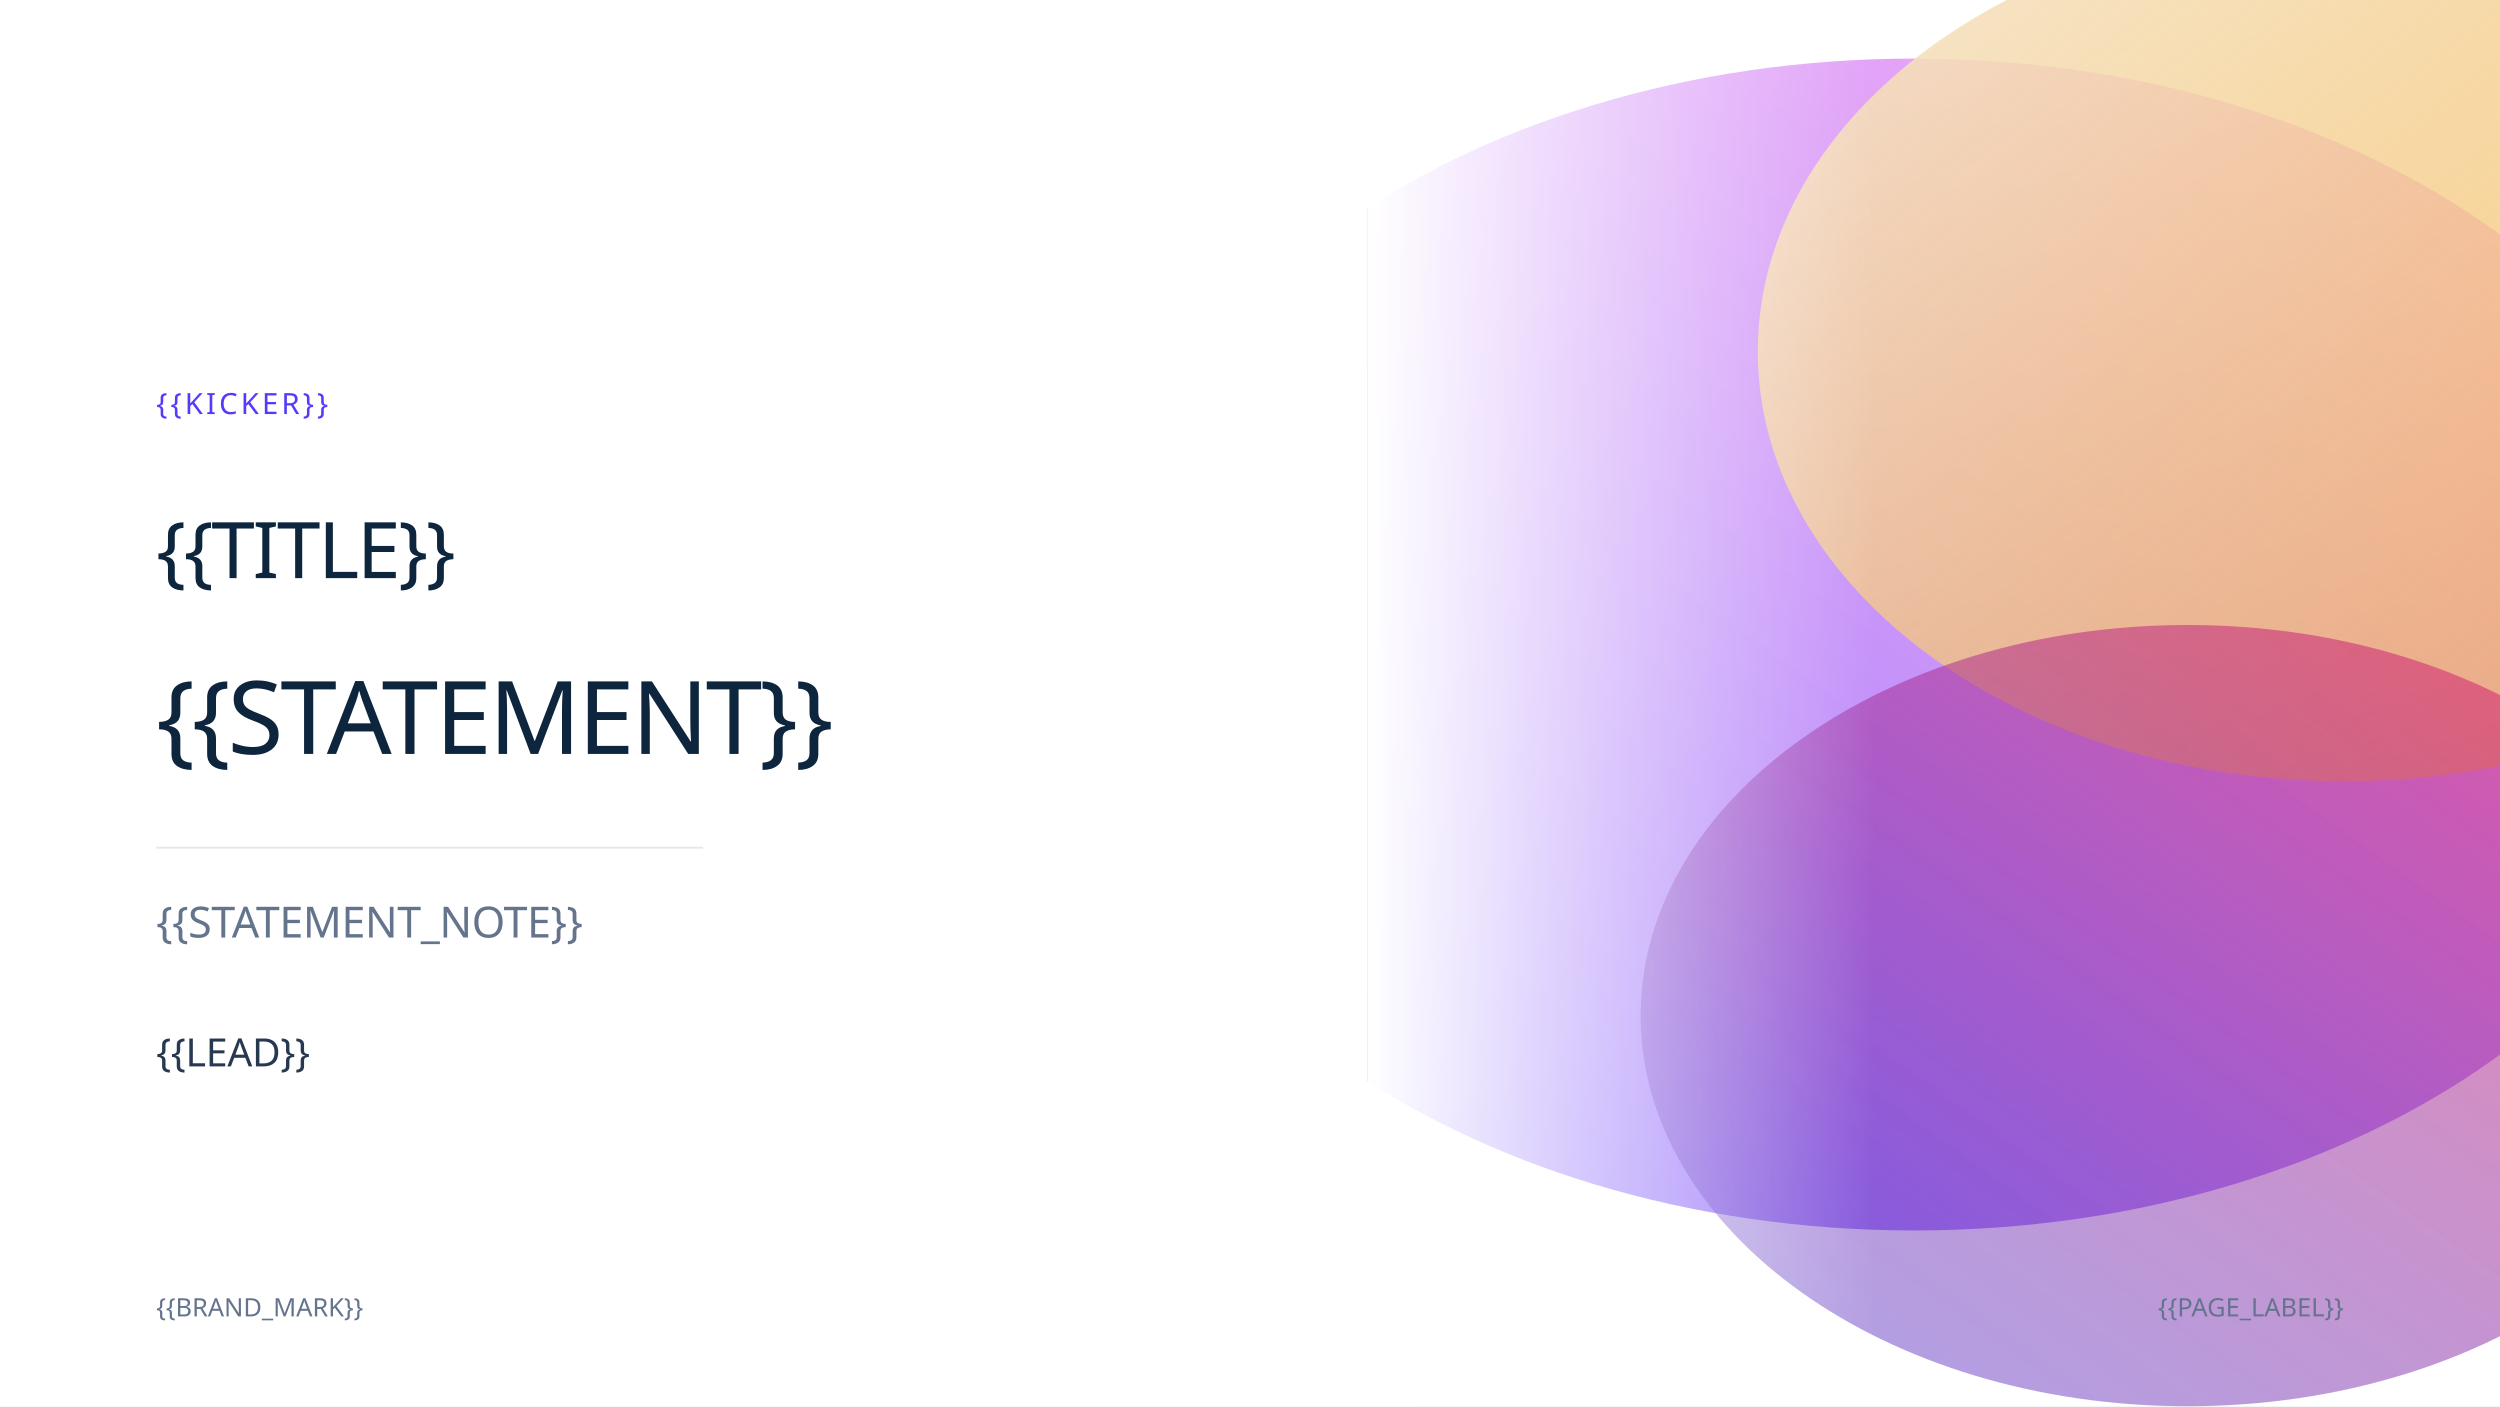
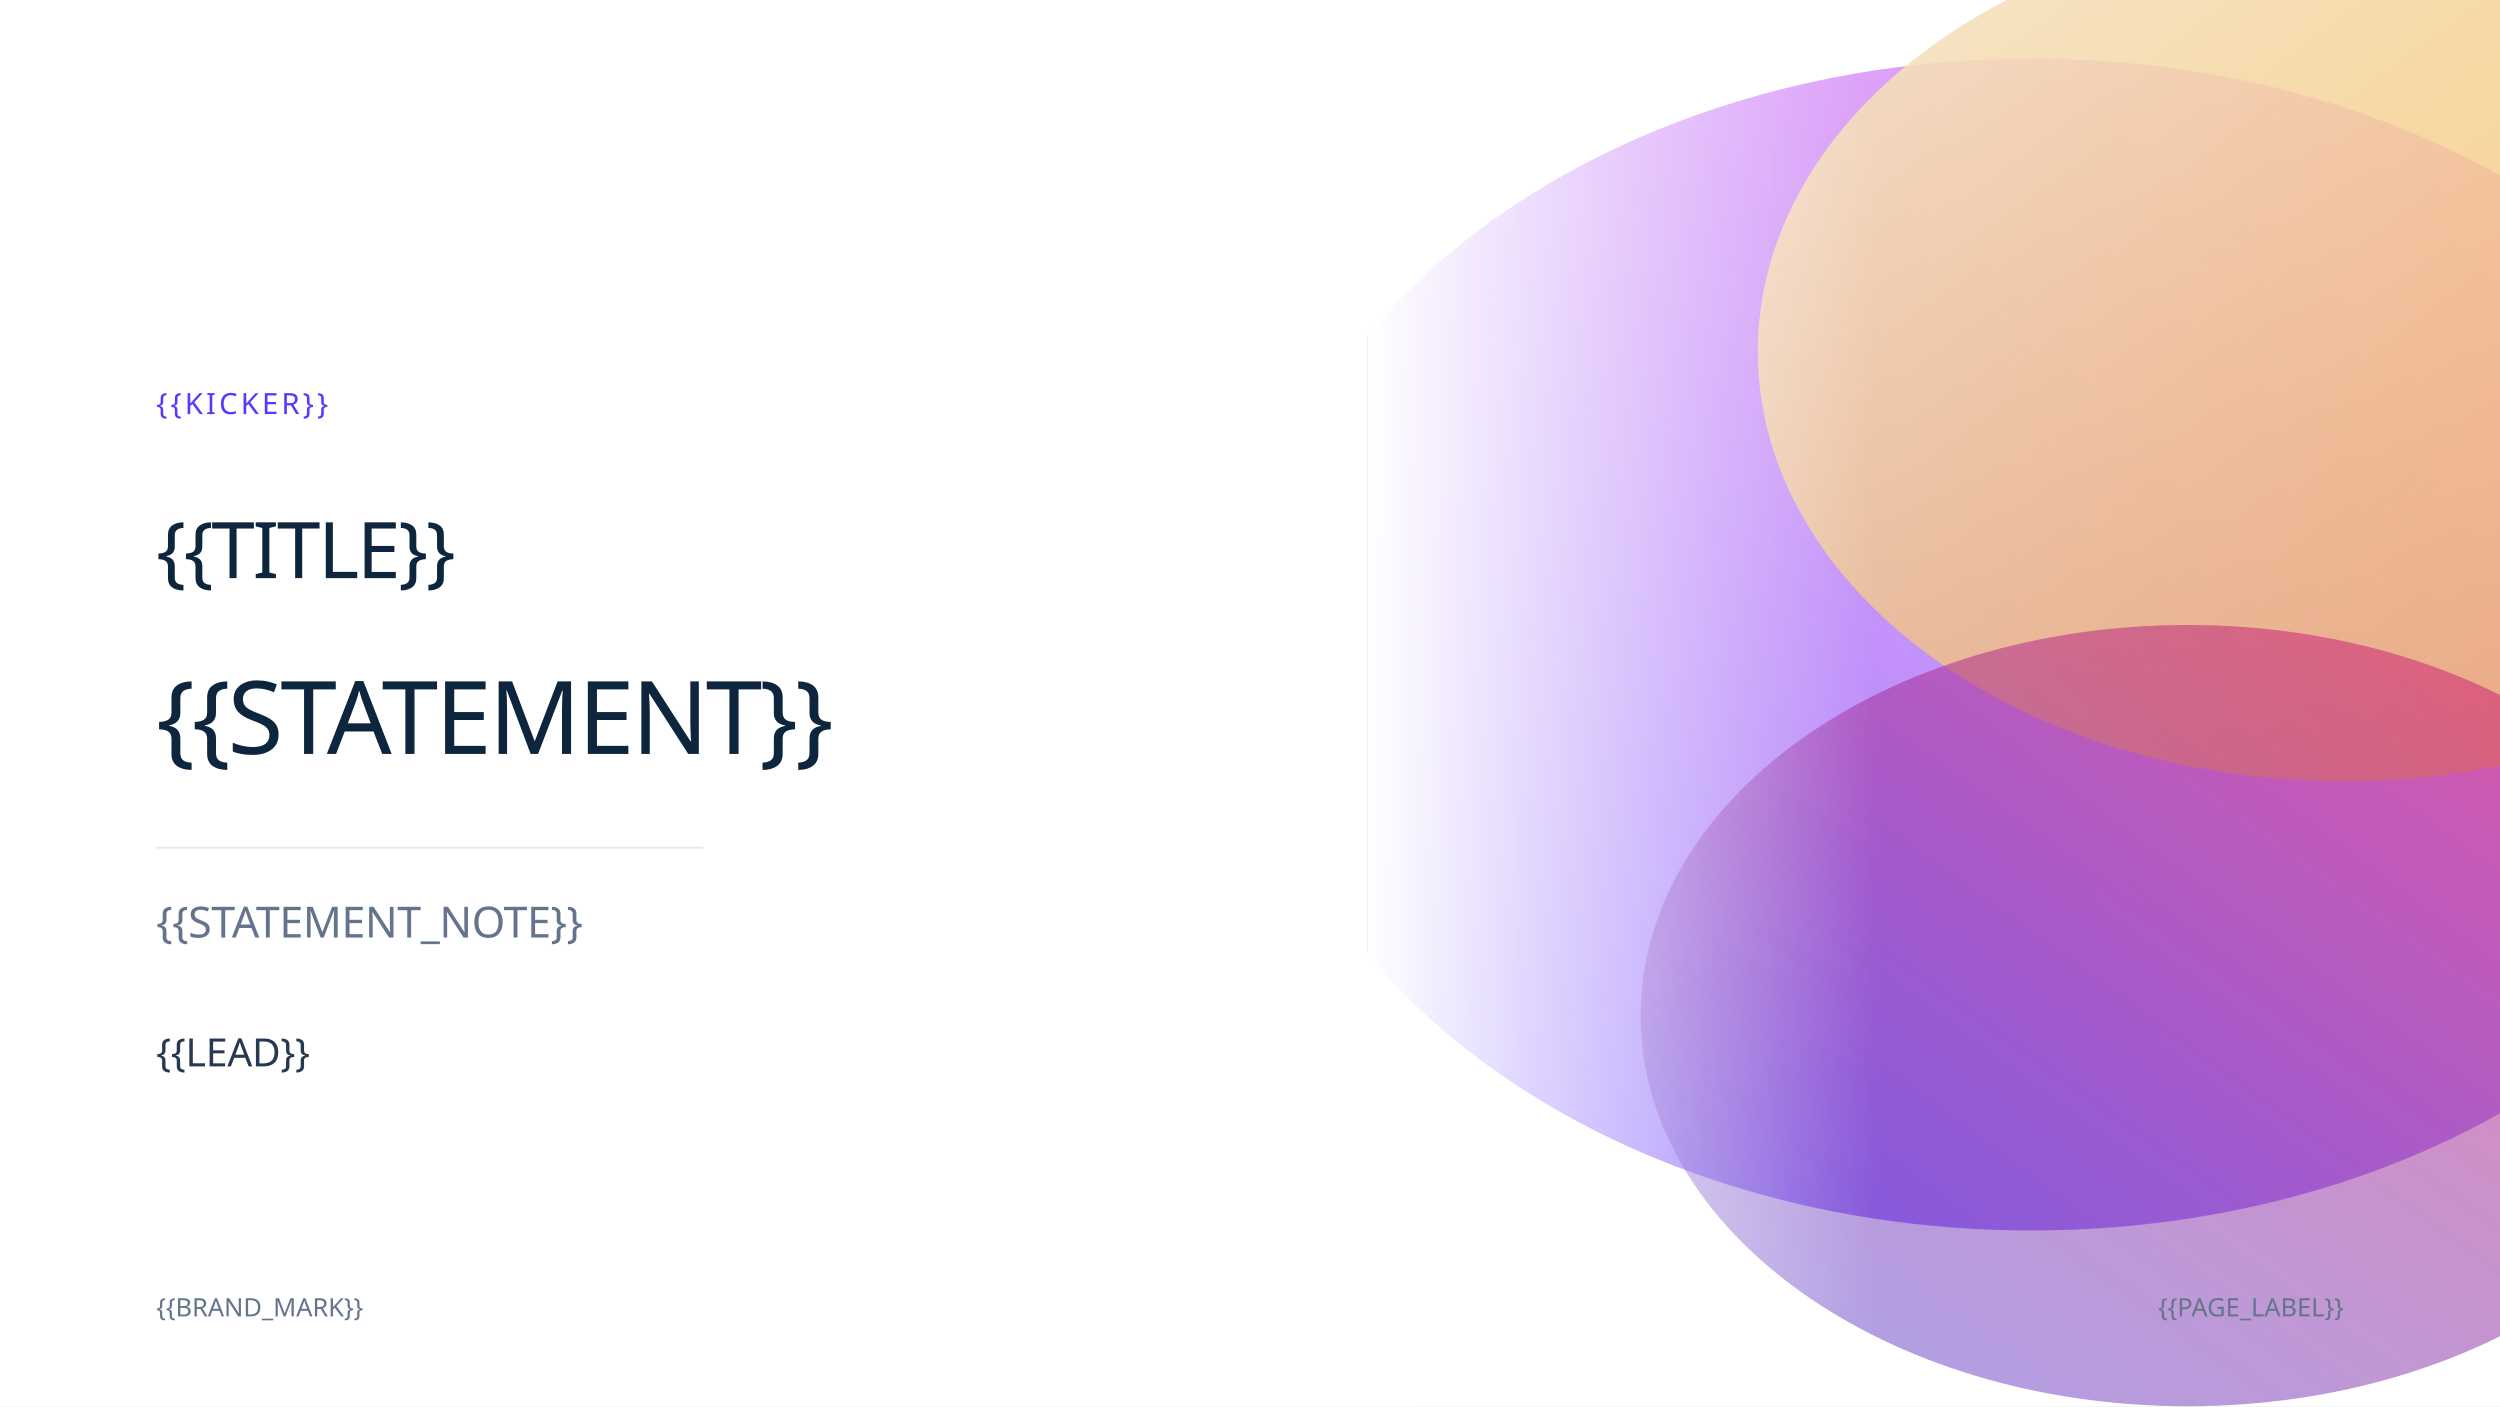
<svg xmlns="http://www.w3.org/2000/svg" width="1280" height="720" viewBox="0 0 1280 720" data-pptx-master="gmesh-master" data-pptx-master-name="Gradient Mesh Fintech" data-pptx-layout="04_gradient_statement" data-pptx-layout-name="Gradient Statement">
  <defs>
    <linearGradient id="mA" x1="0%" y1="0%" x2="100%" y2="100%">
      <stop offset="0%" stop-color="#f5e9d4" stop-opacity="0.95" />
      <stop offset="100%" stop-color="#f5a623" stop-opacity="0.55" />
    </linearGradient>
    <linearGradient id="mB" x1="0%" y1="100%" x2="100%" y2="0%">
      <stop offset="0%" stop-color="#533afd" stop-opacity="0.72" />
      <stop offset="100%" stop-color="#f96bee" stop-opacity="0.52" />
    </linearGradient>
    <linearGradient id="mC" x1="100%" y1="0%" x2="0%" y2="100%">
      <stop offset="0%" stop-color="#ea2261" stop-opacity="0.58" />
      <stop offset="100%" stop-color="#4434d4" stop-opacity="0.45" />
    </linearGradient>
    <linearGradient id="mFadeH" x1="0%" y1="0%" x2="100%" y2="0%">
      <stop offset="0%" stop-color="#ffffff" stop-opacity="1" />
      <stop offset="100%" stop-color="#ffffff" stop-opacity="0" />
    </linearGradient>
  </defs>
  <rect id="master-bg" width="1280" height="720" fill="#ffffff" data-pptx-layer="master" data-pptx-editable="false" />
-   <ellipse id="layout-mesh-blob" cx="980" cy="330" rx="420" ry="300" fill="url(#mB)" data-pptx-layer="layout" data-pptx-editable="false" />
+   <ellipse id="layout-mesh-blob" cx="1040" cy="330" rx="400" ry="300" fill="url(#mB)" data-pptx-layer="layout" data-pptx-editable="false" />
  <g id="statement-mesh">
    <ellipse cx="1200" cy="180" rx="300" ry="220" fill="url(#mA)" />
    <ellipse cx="1120" cy="520" rx="280" ry="200" fill="url(#mC)" />
    <rect x="0" y="0" width="700" height="720" fill="#ffffff" />
    <rect x="700" y="0" width="260" height="720" fill="url(#mFadeH)" />
  </g>
  <g id="statement-kicker">
    <text x="80" y="212" font-family="'Pretendard SemiBold', Pretendard, 'Malgun Gothic', sans-serif" font-size="15" letter-spacing="1.6" fill="#533afd">{{KICKER}}</text>
  </g>
  <g id="title-slot" data-pptx-placeholder="title" data-pptx-placeholder-bounds="80 240 620 76">
    <text id="title-carrier" data-pptx-placeholder-carrier="true" x="80" y="296" font-family="Pretendard, 'Malgun Gothic', sans-serif" font-size="40" letter-spacing="-1.1" fill="#0d253d">{{TITLE}}</text>
  </g>
  <g id="statement-body">
    <text x="80" y="386" font-family="'Pretendard Light', Pretendard, 'Malgun Gothic', sans-serif" font-size="52" letter-spacing="-1.5" fill="#0d253d">{{STATEMENT}}</text>
    <line x1="80" y1="434" x2="360" y2="434" stroke="#e3e8ee" stroke-width="1" />
    <text x="80" y="480" font-family="Pretendard, 'Malgun Gothic', sans-serif" font-size="22" letter-spacing="-0.2" fill="#64748d">{{STATEMENT_NOTE}}</text>
  </g>
  <g id="statement-lead">
    <text x="80" y="546" font-family="Pretendard, 'Malgun Gothic', sans-serif" font-size="20" letter-spacing="-0.1" fill="#273951">{{LEAD}}</text>
  </g>
  <g id="page-foot">
    <text x="80" y="674" font-family="'Pretendard Medium', Pretendard, 'Malgun Gothic', sans-serif" font-size="13" fill="#64748d">{{BRAND_MARK}}</text>
    <text x="1200" y="674" text-anchor="end" font-family="Pretendard, 'Malgun Gothic', sans-serif" font-size="13" fill="#64748d">{{PAGE_LABEL}}</text>
  </g>
</svg>
